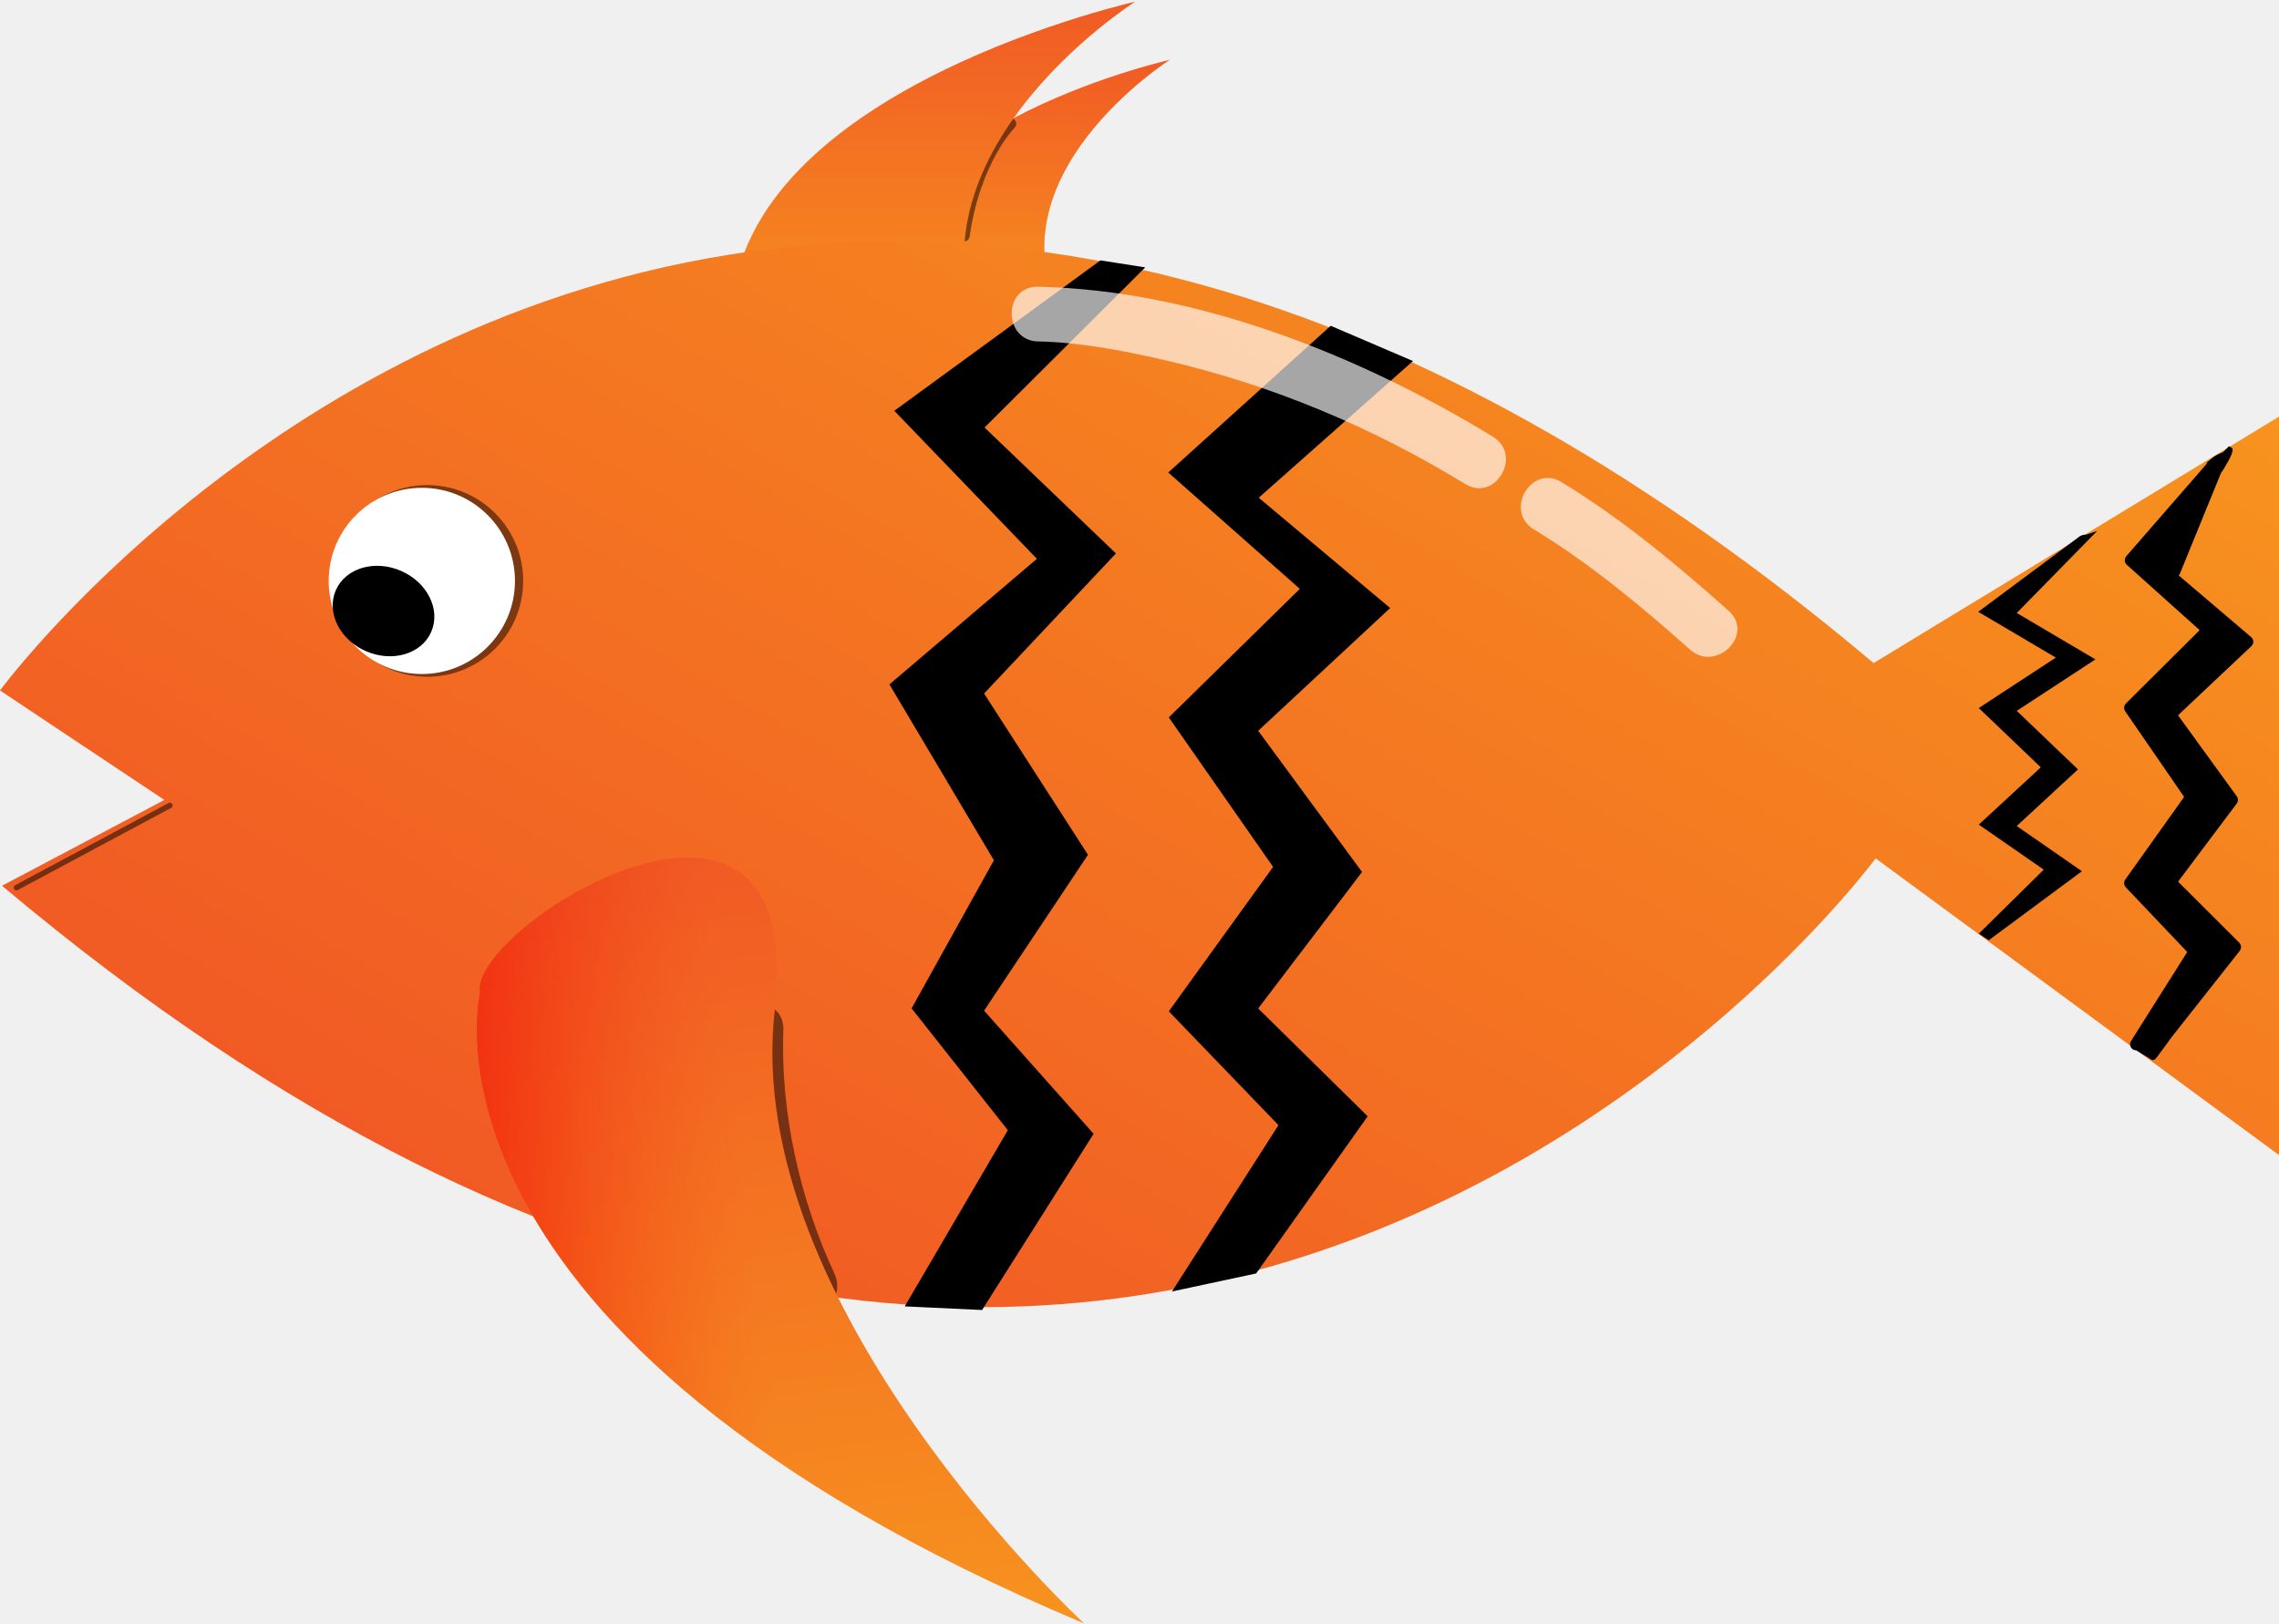
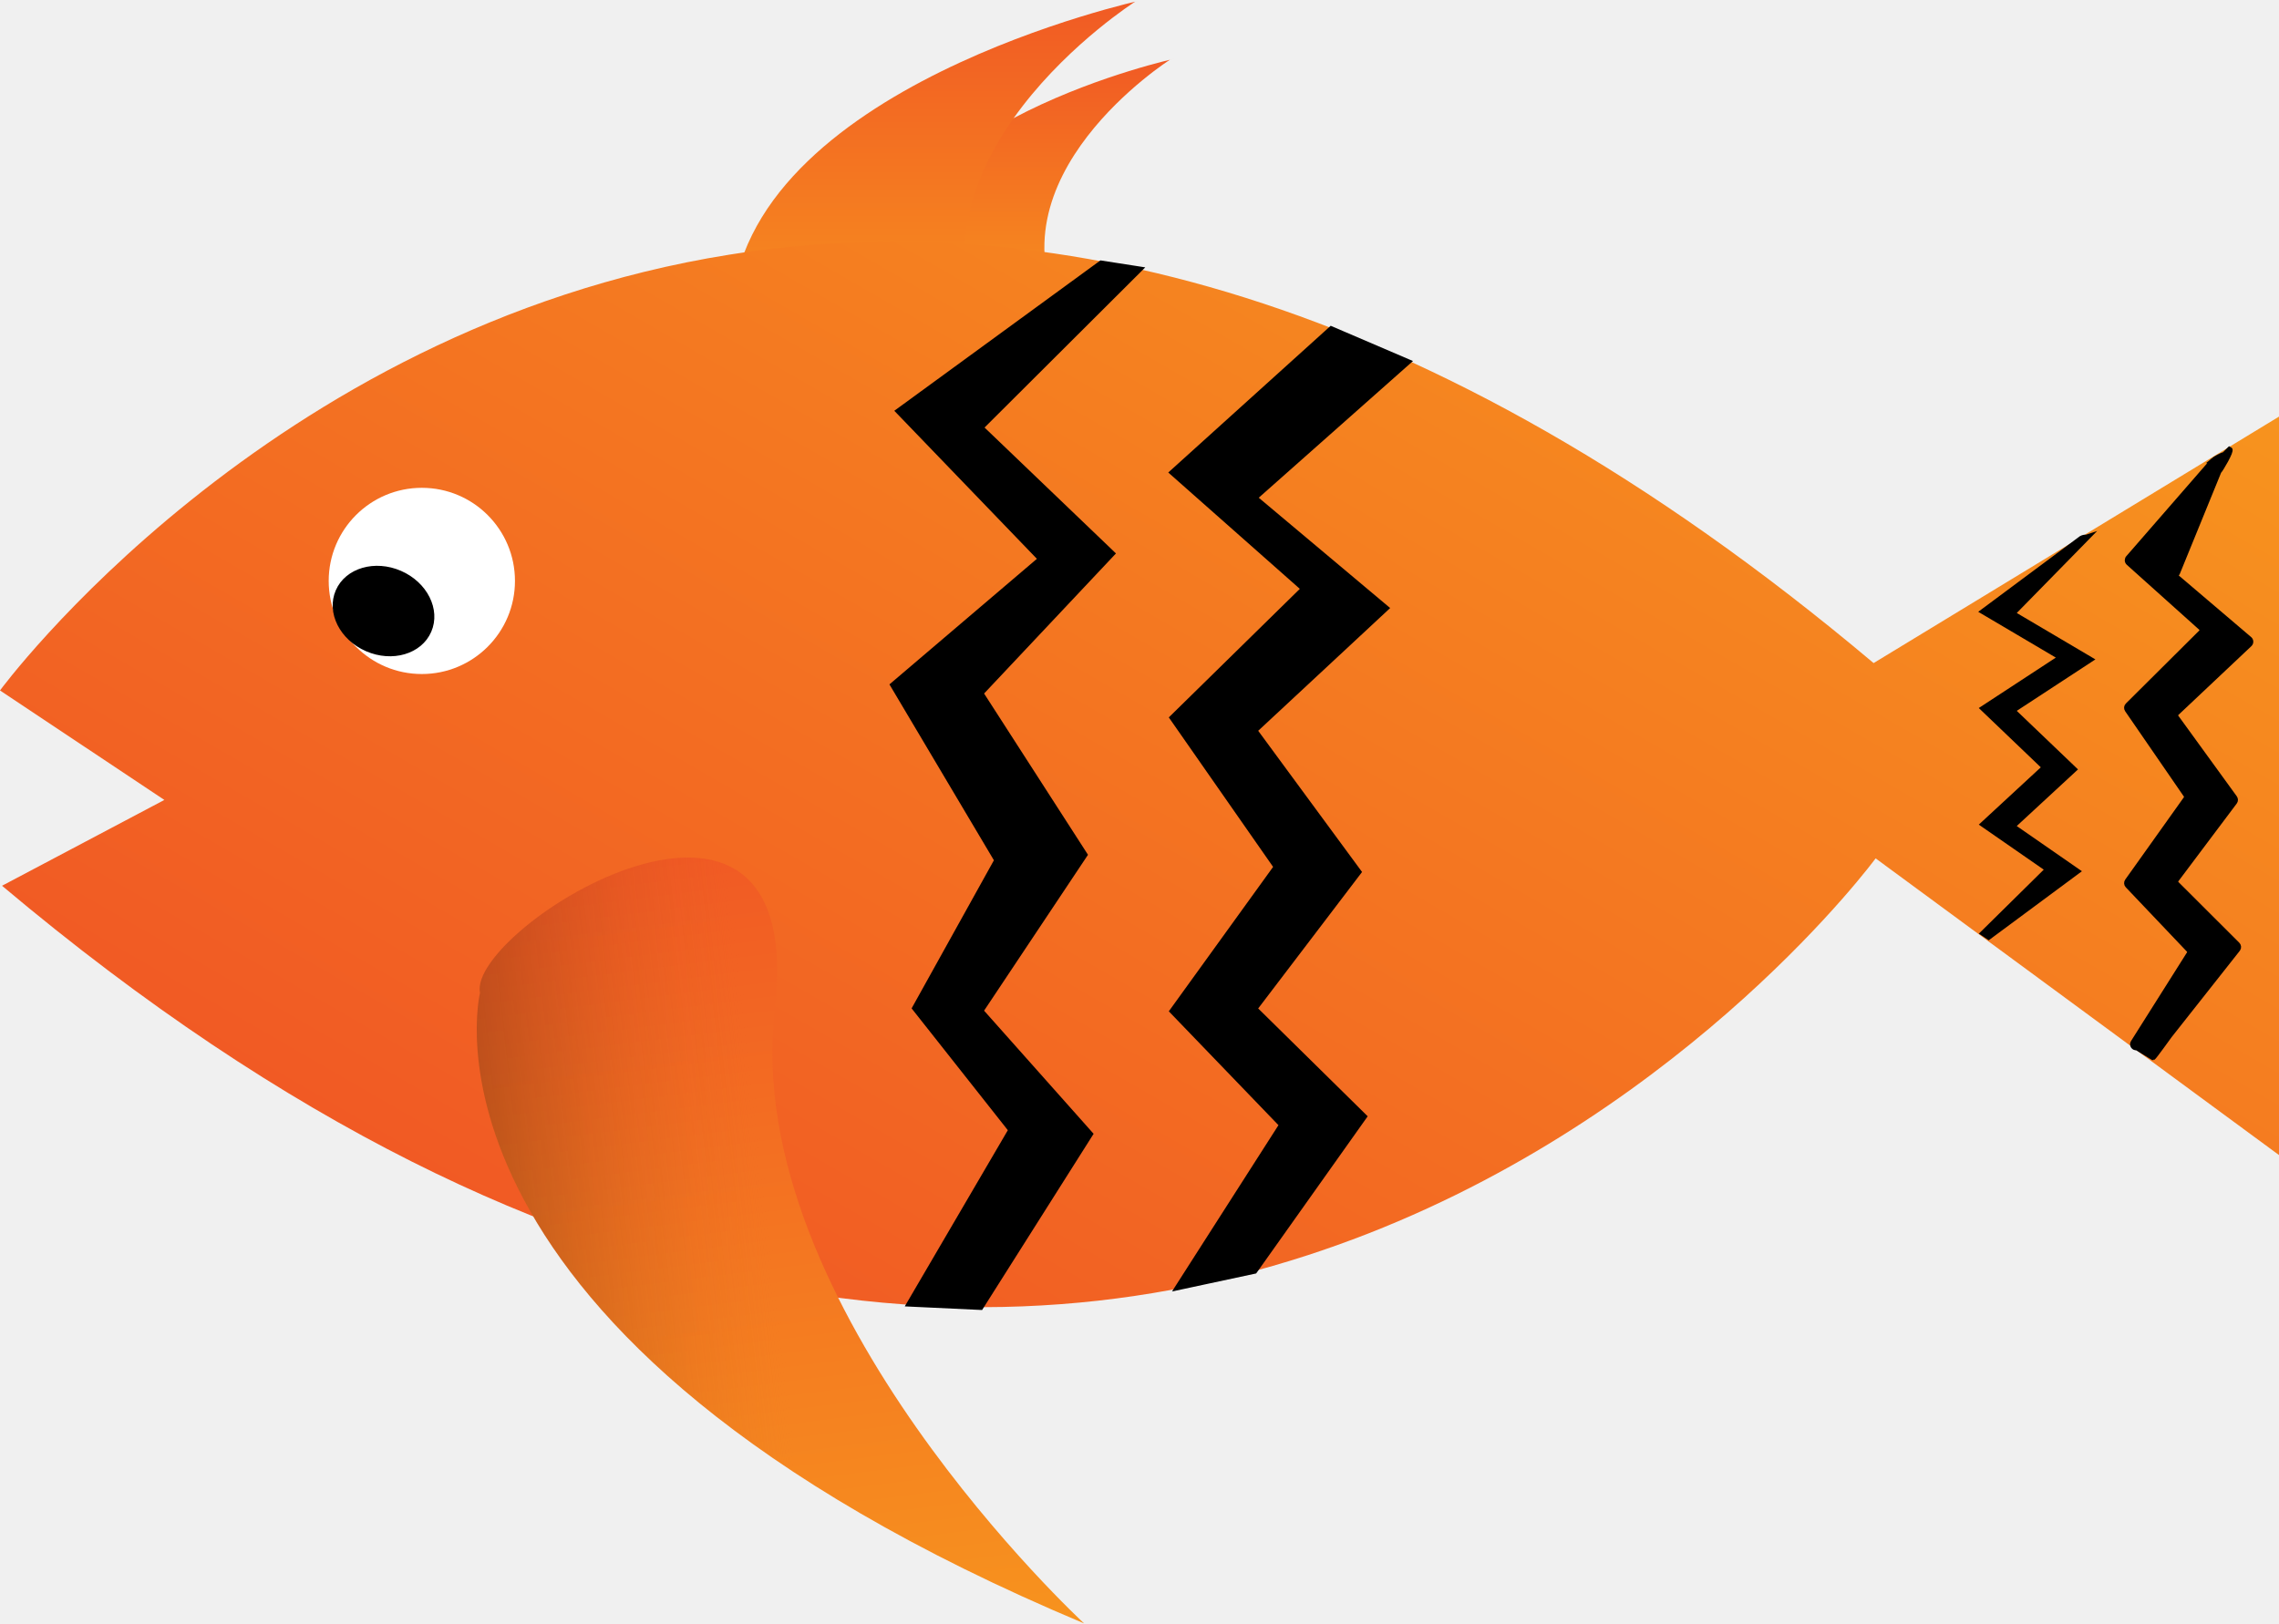
<svg xmlns="http://www.w3.org/2000/svg" xmlns:xlink="http://www.w3.org/1999/xlink" viewBox="0 0 416 296.42">
  <defs>
    <style>
      .cls-1 {
        fill: url(#linear-gradient-2);
      }

      .cls-2 {
        fill: #fff;
      }

-       .cls-3, .cls-4 {
-         opacity: .51;
-       }
- 
-       .cls-5 {
+       .cls-3 {
        fill: url(#linear-gradient-4);
        mix-blend-mode: multiply;
      }

-       .cls-6, .cls-4, .cls-7 {
+       .cls-4 {
        stroke: #000;
        stroke-miterlimit: 10;
      }

-       .cls-8 {
+       .cls-5 {
        fill: url(#New_Gradient_Swatch);
      }

-       .cls-9 {
+       .cls-6 {
        isolation: isolate;
      }

-       .cls-10 {
-         opacity: .65;
-       }
- 
-       .cls-4, .cls-7 {
-         fill: none;
-         stroke-linecap: round;
-       }
- 
-       .cls-11 {
-         opacity: .49;
-       }
- 
-       .cls-12 {
+       .cls-7 {
        fill: url(#linear-gradient-3);
      }

-       .cls-13 {
+       .cls-8 {
        fill: url(#linear-gradient);
-       }
- 
-       .cls-7 {
-         opacity: .5;
-         stroke-width: 2px;
      }
    </style>
    <linearGradient id="linear-gradient" x1="187" y1="58.45" x2="187" y2="10.68" gradientUnits="userSpaceOnUse">
      <stop offset="0" stop-color="#f7931e" />
      <stop offset="1" stop-color="#f15a24" />
    </linearGradient>
    <linearGradient id="linear-gradient-2" x1="171" y1="65.13" x2="171" y2="0" xlink:href="#linear-gradient" />
    <linearGradient id="New_Gradient_Swatch" data-name="New Gradient Swatch" x1="300.02" y1="9.1" x2="155.64" y2="259.17" gradientUnits="userSpaceOnUse">
      <stop offset="0" stop-color="#f7931e" />
      <stop offset="1" stop-color="#f15a24" />
    </linearGradient>
    <linearGradient id="linear-gradient-3" x1="163.75" y1="272.6" x2="163.75" y2="124.6" gradientTransform="translate(-46.73 52.53) rotate(-7.19)" xlink:href="#linear-gradient" />
    <linearGradient id="linear-gradient-4" x1="164.65" y1="198.37" x2="33.53" y2="196.78" gradientTransform="translate(-46.73 52.53) rotate(-7.19)" gradientUnits="userSpaceOnUse">
      <stop offset="0" stop-color="#fff" stop-opacity="0" />
-       <stop offset=".02" stop-color="#fff5f5" stop-opacity=".04" />
-       <stop offset=".11" stop-color="#ffbcbc" stop-opacity=".26" />
-       <stop offset=".22" stop-color="#ff8a8a" stop-opacity=".46" />
-       <stop offset=".32" stop-color="#ff5f5f" stop-opacity=".62" />
-       <stop offset=".42" stop-color="#ff3d3d" stop-opacity=".76" />
-       <stop offset=".53" stop-color="#f22" stop-opacity=".87" />
-       <stop offset=".63" stop-color="#ff0f0f" stop-opacity=".94" />
-       <stop offset=".74" stop-color="#ff0303" stop-opacity=".99" />
-       <stop offset=".85" stop-color="red" />
+       <stop offset=".03" stop-color="#eee" stop-opacity=".06" />
+       <stop offset=".85" stop-color="#000" />
    </linearGradient>
  </defs>
-   <g class="cls-9">
+   <g class="cls-6">
    <g id="Layer_2" data-name="Layer 2">
      <g id="Fish">
        <g id="Main">
-           <path class="cls-13" d="m213.57,10.9s-33.81,21.5-19.33,47.55l-34.74-5.79c1.45-30.39,55-41.97,55-41.97" />
-           <path class="cls-7" d="m184.5,22.61s-6.5,6.46-8.5,20.46" />
+           <path class="cls-8" d="m213.57,10.9s-33.81,21.5-19.33,47.55l-34.74-5.79c1.45-30.39,55-41.97,55-41.97" />
          <path class="cls-1" d="m207.23.29s-46.1,29.31-26.36,64.84l-47.37-7.89C135.47,15.79,208.5,0,208.5,0" />
-           <path class="cls-8" d="m342.37,156.73S209.37,337.73.37,161.73l29.63-15.67L0,126.07S48.56,59.97,133.12,46.5c55.37-8.82,126.18,4.92,208.88,74.57l74-45v134.83l-73.63-54.17Z" />
+           <path class="cls-5" d="m342.37,156.73S209.37,337.73.37,161.73l29.63-15.67L0,126.07S48.56,59.97,133.12,46.5c55.37-8.82,126.18,4.92,208.88,74.57l74-45v134.83l-73.63-54.17Z" />
          <g>
-             <polygon class="cls-6" points="253 111.04 229 133.37 248 159.21 229 184.18 249 203.88 229 232.07 215 235.07 234 205.38 214 184.61 233 158.29 214 131.05 238 107.5 214 86.27 243 60.07 257 66.07 229 90.89 253 111.04" />
-             <polygon class="cls-6" points="208 49.16 179 78.07 203 101.07 179 126.57 198 156.07 179 184.58 199 207.07 179 238.68 166 238.07 184.57 206.32 167 184.07 182 157.07 163 125.07 190 102.07 164 75.07 201 48.07 208 49.16" />
+             <polygon class="cls-4" points="253 111.04 229 133.37 248 159.21 229 184.18 249 203.88 229 232.07 215 235.07 234 205.38 214 184.61 233 158.29 214 131.05 238 107.5 214 86.27 243 60.07 257 66.07 229 90.89 253 111.04" />
+             <polygon class="cls-4" points="208 49.16 179 78.07 203 101.07 179 126.57 198 156.07 179 184.58 199 207.07 179 238.68 166 238.07 184.57 206.32 167 184.07 182 157.07 163 125.07 190 102.07 164 75.07 201 48.07 208 49.16" />
          </g>
          <g>
-             <path class="cls-6" d="m363,171.07l16.17-11.98-11.84-8.21,11.25-10.4-11.25-10.76,14.21-9.3-14.21-8.39,13.67-13.95-.15.05c-.32-.03-.65.04-.93.2l-17.92,13.33,14.21,8.39-14.21,9.3,11.25,10.76-11.25,10.4,11.84,8.21-11.84,11.68,1,.67Z" />
-             <path class="cls-6" d="m404,84.07l-15.46,17.77c-.26.24-.26.66,0,.9l13.23,11.87c.26.23.27.63.02.88l-13.39,13.32c-.21.21-.24.53-.07.77l10.72,15.58c.14.21.14.49,0,.69l-10.71,15.04c-.17.24-.15.56.05.77l11.17,11.76c.19.2.22.51.07.74l-10.22,16.19c-.29.45.12,1.03.64.91l2.95,1.81c.15-.03,2.91-3.88,3-4l12.47-15.8c.17-.24.14-.57-.07-.78l-11.11-11.09c-.21-.21-.24-.55-.06-.79l10.66-14.2c.16-.21.16-.5,0-.72l-10.67-14.71c-.18-.25-.15-.59.07-.8l13.33-12.57c.26-.25.25-.67-.02-.9l-13.16-11.2c-.28-.24-.28-.67-.01-.91l7.56-18.53c.33-.29,2.4-3.82,2-4l-1,1c-.22-.1-1.82.84-2,1Z" />
+             <path class="cls-4" d="m363,171.07l16.17-11.98-11.84-8.21,11.25-10.4-11.25-10.76,14.21-9.3-14.21-8.39,13.67-13.95-.15.05c-.32-.03-.65.04-.93.2l-17.92,13.33,14.21,8.39-14.21,9.3,11.25,10.76-11.25,10.4,11.84,8.21-11.84,11.68,1,.67Z" />
+             <path class="cls-4" d="m404,84.07l-15.46,17.77c-.26.24-.26.66,0,.9l13.23,11.87c.26.23.27.63.02.88l-13.39,13.32c-.21.21-.24.53-.07.77l10.72,15.58c.14.21.14.49,0,.69l-10.71,15.04c-.17.24-.15.56.05.77l11.17,11.76c.19.2.22.51.07.74l-10.22,16.19c-.29.45.12,1.03.64.91l2.95,1.81c.15-.03,2.91-3.88,3-4l12.47-15.8c.17-.24.14-.57-.07-.78l-11.11-11.09c-.21-.21-.24-.55-.06-.79l10.66-14.2c.16-.21.16-.5,0-.72l-10.67-14.71c-.18-.25-.15-.59.07-.8l13.33-12.57c.26-.25.25-.67-.02-.9l-13.16-11.2c-.28-.24-.28-.67-.01-.91l7.56-18.53c.33-.29,2.4-3.82,2-4l-1,1c-.22-.1-1.82.84-2,1Z" />
          </g>
-           <circle class="cls-11" cx="78" cy="106.07" r="17.5" />
          <circle class="cls-2" cx="77" cy="106.07" r="17" />
-           <ellipse class="cls-6" cx="70" cy="111.57" rx="7.5" ry="9" transform="translate(-60.23 131.23) rotate(-66.48)" />
-           <g class="cls-3">
-             <path d="m133,188.07c-.63,16.84,3.63,34.36,10.68,49.52,2.71,5.83,11.33.76,8.63-5.05-6.31-13.57-9.88-29.43-9.32-44.48.24-6.44-9.76-6.43-10,0h0Z" />
-           </g>
-           <path class="cls-12" d="m87.61,181.32s-15.31,62.41,110.28,115.1c0,0-62.75-57.93-56.46-111.98s-56.31-14.9-53.81-3.12Z" />
-           <path class="cls-5" d="m87.61,181.32s-15.31,62.41,110.28,115.1c0,0-62.75-57.93-56.46-111.98s-56.31-14.9-53.81-3.12Z" />
+           <ellipse class="cls-4" cx="70" cy="111.57" rx="7.5" ry="9" transform="translate(-60.23 131.23) rotate(-66.48)" />
+           <path class="cls-7" d="m87.61,181.32s-15.31,62.41,110.28,115.1c0,0-62.75-57.93-56.46-111.98s-56.31-14.9-53.81-3.12Z" />
+           <path class="cls-3" d="m87.61,181.32s-15.31,62.41,110.28,115.1c0,0-62.75-57.93-56.46-111.98s-56.31-14.9-53.81-3.12Z" />
        </g>
-         <g class="cls-10">
-           <path class="cls-2" d="m189.5,62.34c7.78.17,15.62,1.69,23.17,3.43,19.41,4.48,37.82,12.22,54.8,22.61,5.5,3.37,10.53-5.28,5.05-8.63-24.27-14.85-54.11-26.78-83.02-27.4-6.44-.14-6.44,9.86,0,10h0Z" />
-         </g>
-         <g class="cls-10">
-           <path class="cls-2" d="m279.98,96.66c10.22,6.22,19.59,13.99,28.49,21.94,4.79,4.28,11.88-2.77,7.07-7.07-9.51-8.5-19.59-16.85-30.51-23.5-5.51-3.36-10.54,5.29-5.05,8.63h0Z" />
-         </g>
-         <line class="cls-4" x1="31" y1="147.07" x2="3" y2="162.07" />
      </g>
    </g>
  </g>
</svg>
